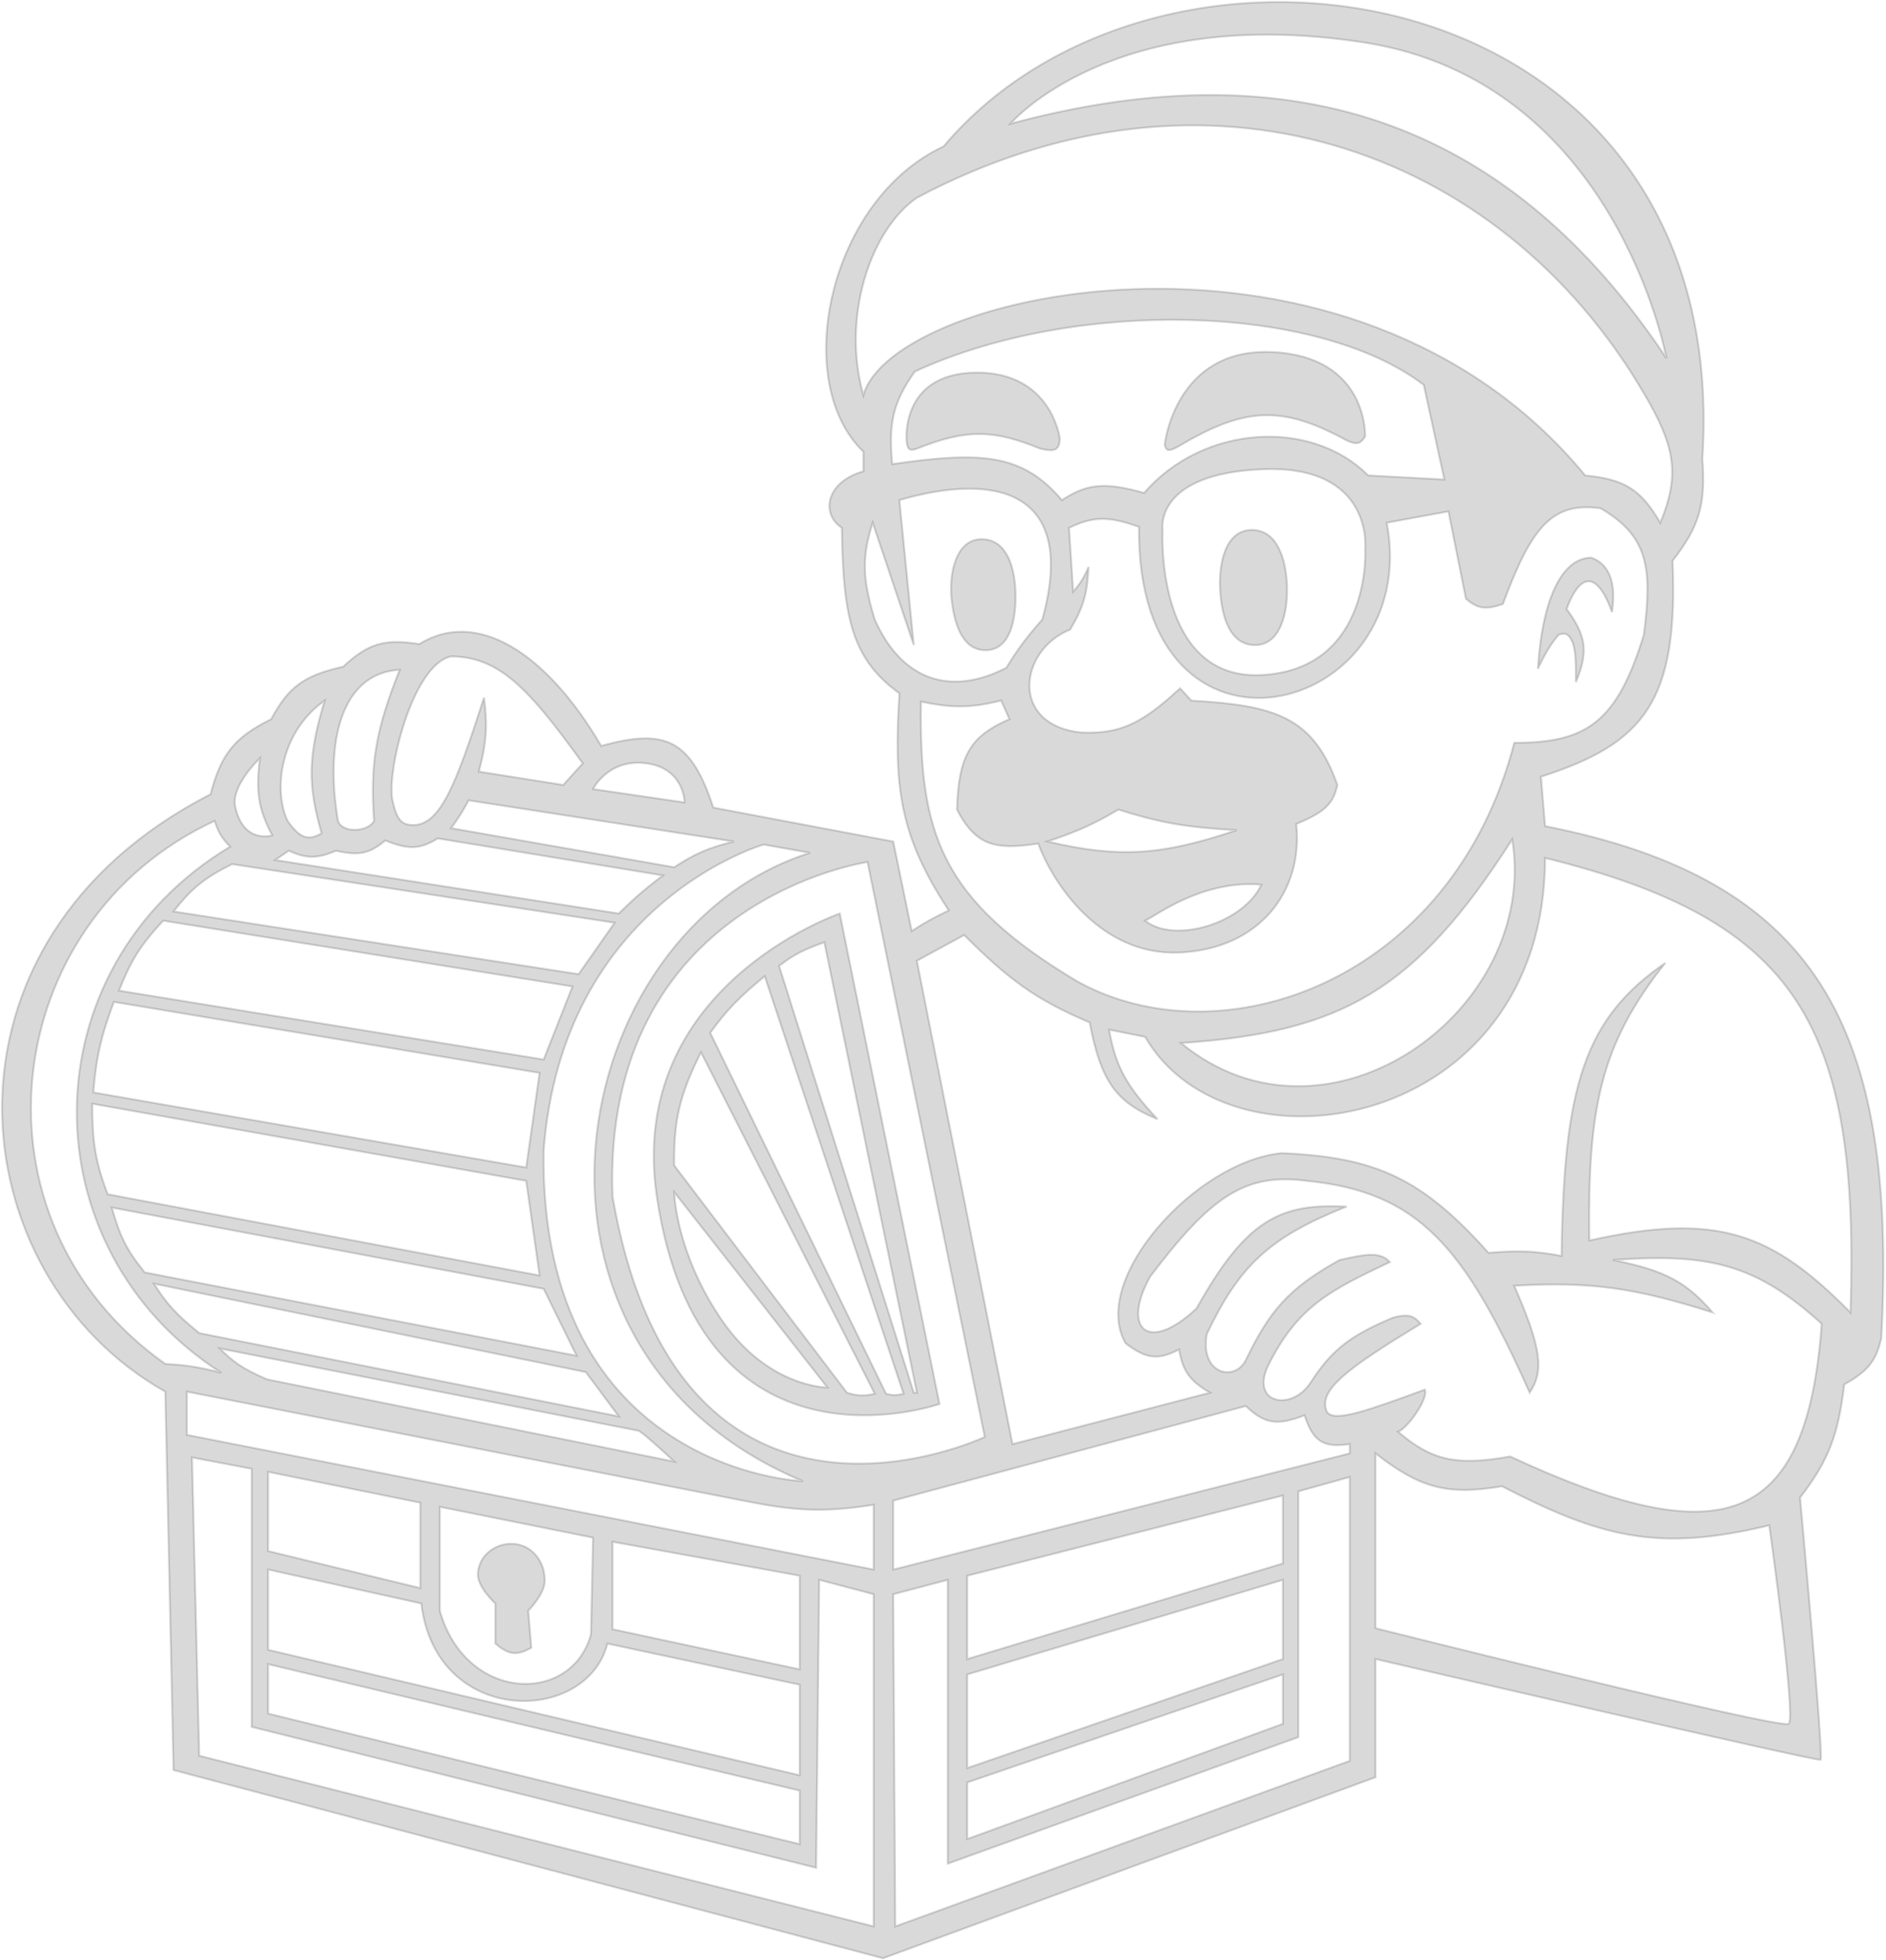
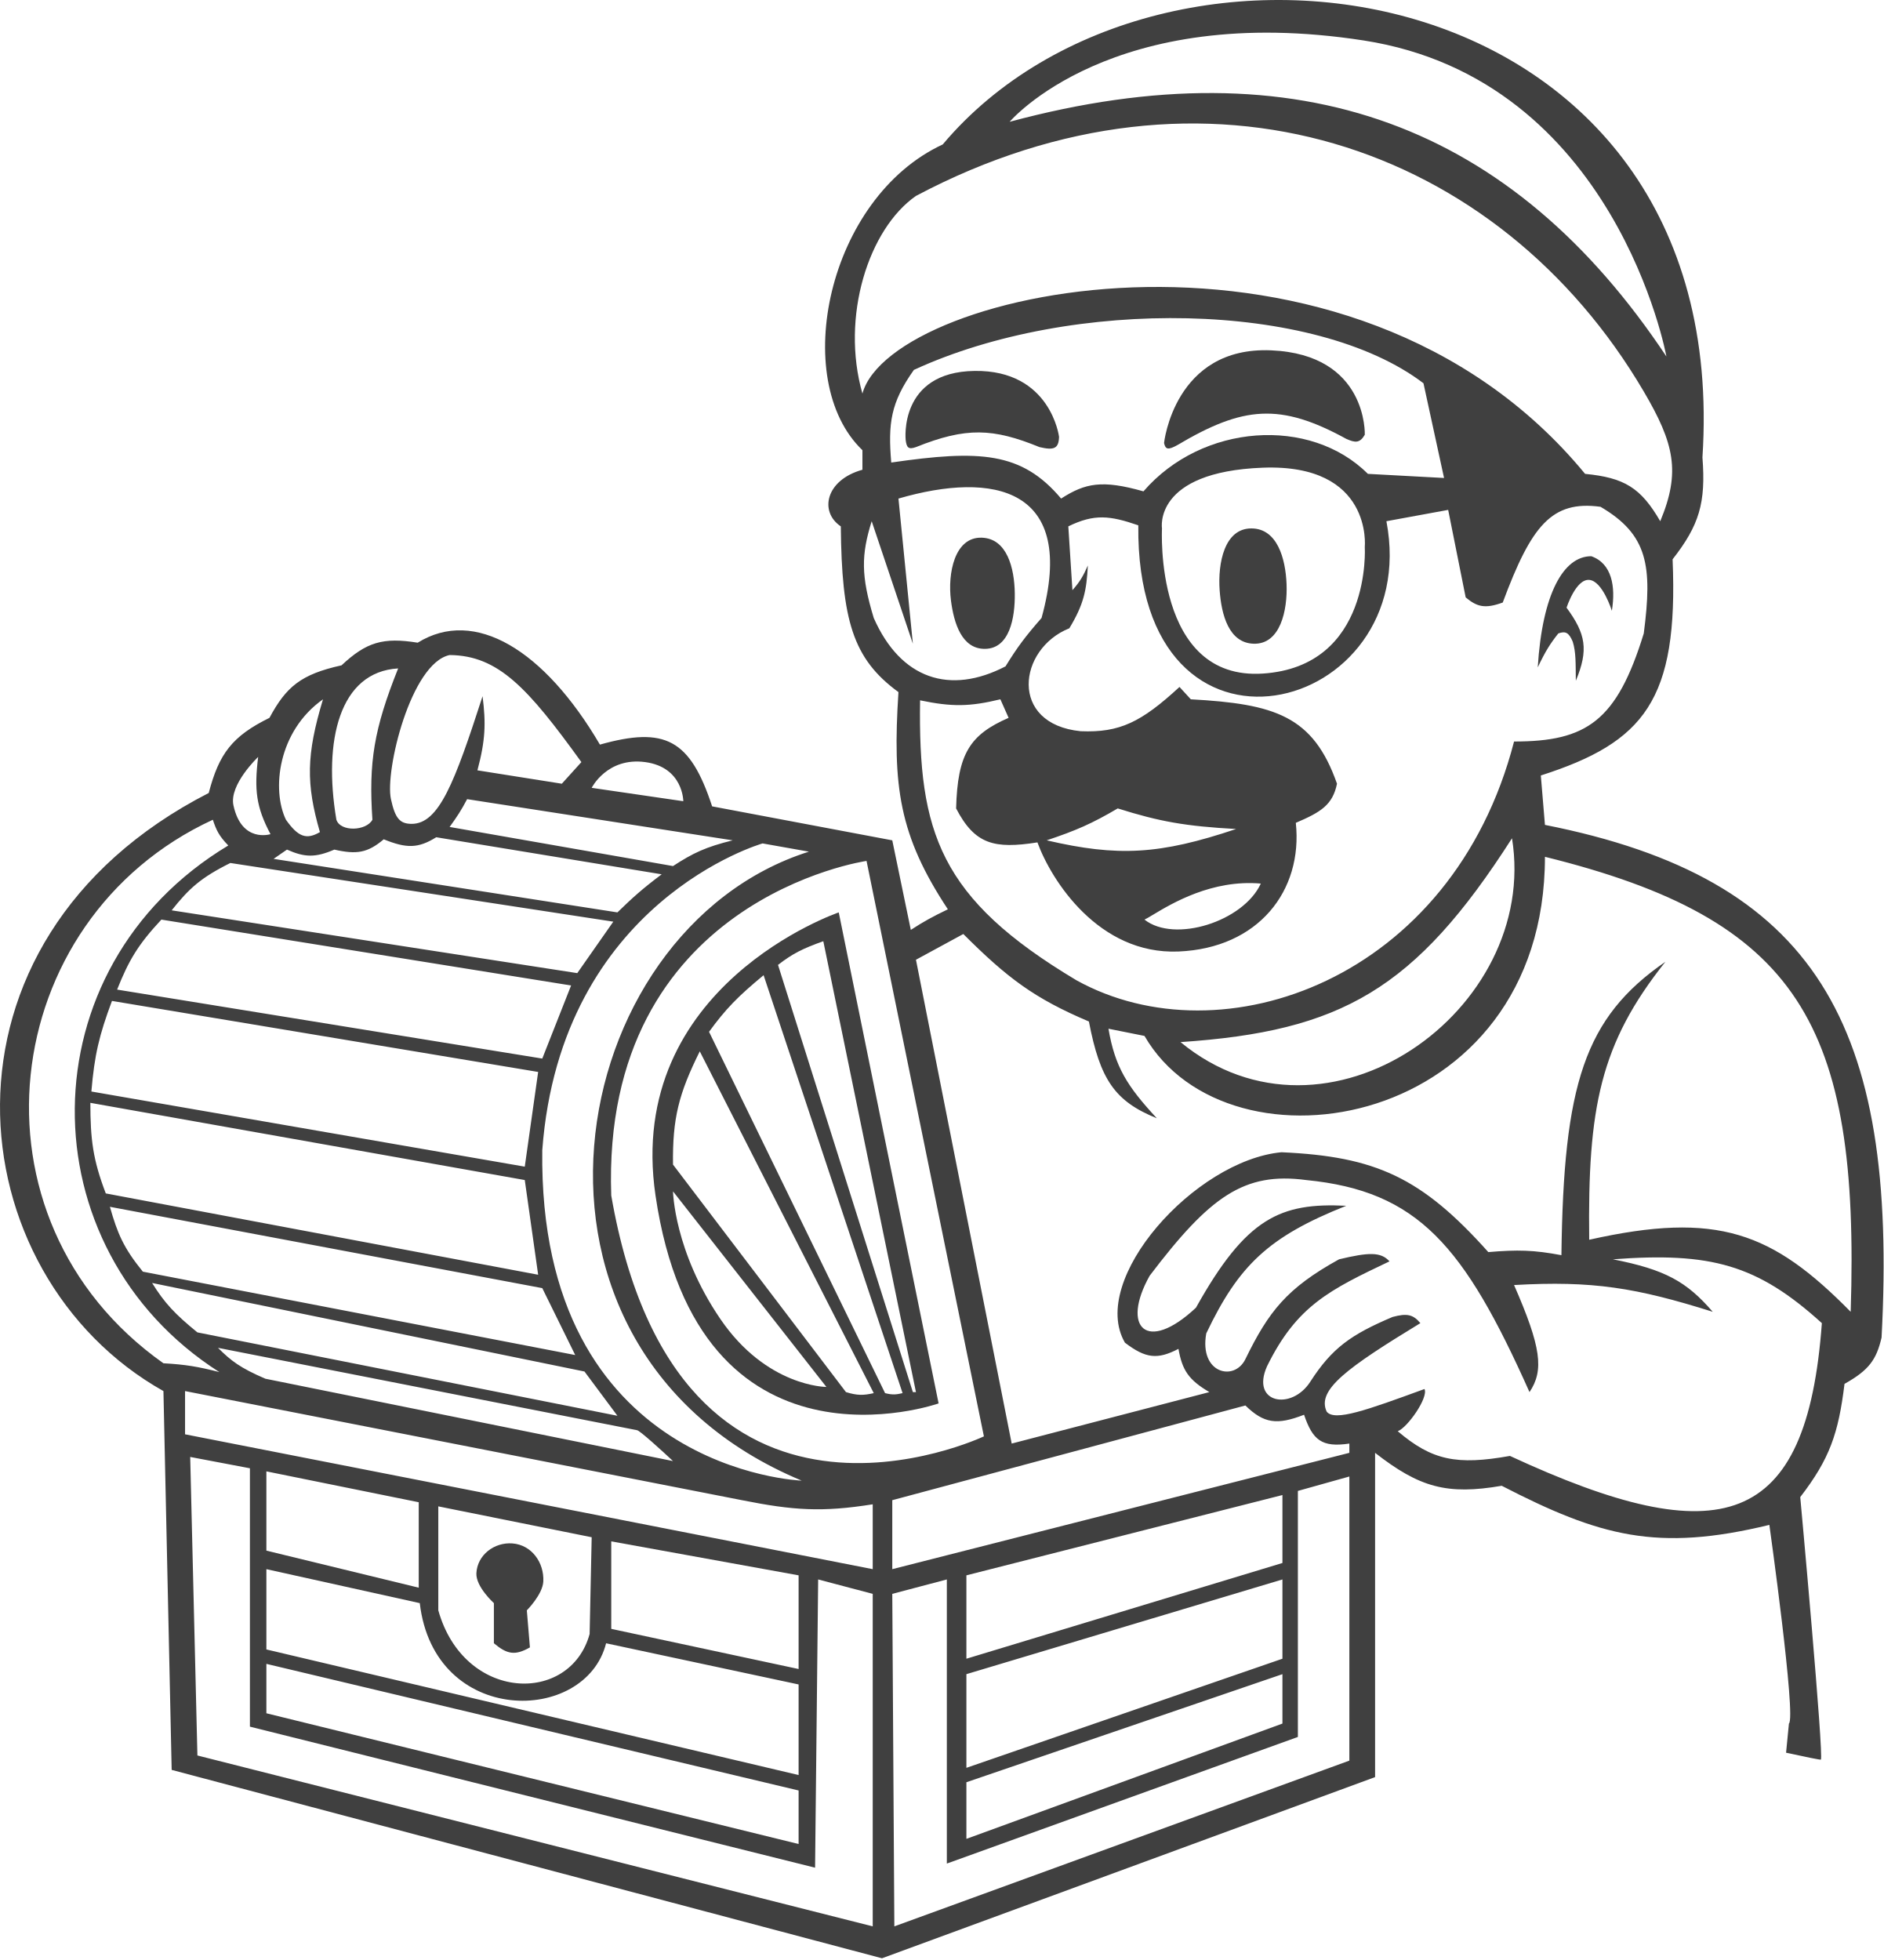
- <svg xmlns="http://www.w3.org/2000/svg" width="917" height="953" viewBox="0 0 917 953" fill="none">
-   <path d="M608.882 257.662C595.695 257.57 592.45 274.508 593.382 287.662C594.232 299.658 597.862 313.293 609.882 313.662C622.81 314.06 626.398 297.586 625.882 284.662C625.385 272.212 621.342 257.75 608.882 257.662Z" fill="black" fill-opacity="0.15" />
-   <path d="M477.882 262.162C464.616 261.704 461.197 279.496 462.882 292.662C464.306 303.785 468.169 316.239 479.382 316.162C491.35 316.08 494.054 301.129 493.882 289.162C493.706 276.907 490.131 262.585 477.882 262.162Z" fill="black" fill-opacity="0.15" />
-   <path d="M618.382 171.162C571.382 169.162 566.382 216.162 566.382 216.162C567.051 219.361 568.39 219.683 572.882 217.162C604.791 198.249 622.725 196.53 654.882 214.162C659.289 216.129 661.461 216.3 663.882 212.162C663.882 212.162 665.382 173.162 618.382 171.162Z" fill="black" fill-opacity="0.15" />
-   <path d="M474.382 181.162C437.382 181.662 440.882 214.662 440.882 214.662C441.335 218.43 442.254 219.466 445.882 218.162C470.26 208.371 483.362 208.968 505.882 218.162C513.016 219.841 515.203 218.86 515.382 213.162C515.382 213.162 511.382 180.662 474.382 181.162Z" fill="black" fill-opacity="0.15" />
-   <path fill-rule="evenodd" clip-rule="evenodd" d="M408.382 444.162L456.882 682.662C456.882 682.662 340.269 723.696 319.382 581.662C304.382 479.662 408.382 444.162 408.382 444.162ZM445.882 677.162L400.882 458.162C390.894 461.713 385.986 464.171 378.882 469.662L444.382 677.162H445.882ZM439.382 677.662L371.882 474.662C359.311 485.071 353.476 491.053 345.382 502.162L430.882 677.662C434.479 678.585 436.279 678.392 439.382 677.662ZM425.382 677.662L340.882 511.662C330.664 532.212 327.594 544.226 327.882 566.662L411.882 677.162C417.418 678.86 420.345 678.805 425.382 677.662ZM402.382 674.662L327.882 579.662C327.882 579.662 328.382 608.662 350.882 641.662C373.382 674.662 402.382 674.662 402.382 674.662Z" fill="black" fill-opacity="0.15" />
-   <path d="M240.882 799.162C247.309 804.533 251.12 805.278 258.382 801.162L256.882 783.162C256.882 783.162 264.567 775.451 264.882 769.162C265.347 759.873 259.157 751.36 249.882 750.662C241.032 749.996 232.805 756.297 232.382 765.162C232.069 771.718 240.882 779.662 240.882 779.662V799.162Z" fill="black" fill-opacity="0.15" />
-   <path d="M783.882 297.662C783.882 297.662 779.382 283.162 772.882 282.662C766.382 282.162 761.882 296.162 761.882 296.162C771.219 308.884 772.658 316.599 766.382 331.662C766.273 323.19 766.487 317.832 764.882 312.662C762.984 308.245 761.437 307.416 757.882 308.662C753.908 313.685 751.657 317.223 747.882 325.162C750.119 289.339 760.382 271.162 773.882 271.162C783.882 274.662 785.806 285.876 783.882 297.662Z" fill="black" fill-opacity="0.15" />
-   <path fill-rule="evenodd" clip-rule="evenodd" d="M80.38 676.663C-20.118 620.163 -38.119 458.163 102.38 386.163C107.392 367.022 113.778 358.582 131.882 349.662C139.997 334.566 147.149 328.509 166.882 324.162C178.97 312.838 187.081 310.46 203.882 313.162C231.544 295.985 265.382 316.662 292.382 362.662C324.002 353.787 336.18 360.015 346.882 392.662L434.382 409.162L443.382 452.662C449.857 448.462 453.849 446.301 461.382 442.662C437.619 406.714 434.433 382.86 437.382 337.162C415.038 320.889 409.837 302.009 409.382 256.662C398.882 249.662 401.882 234.162 419.882 229.162V219.662C384.382 185.662 402.882 97.162 458.882 71.163C565.382 -55.338 843.382 -14.338 827.882 223.163C829.581 245.224 826.391 256.026 813.382 272.663C816.245 341.103 799.626 361.531 749.382 377.663L751.382 401.663C882.882 427.663 922.977 498.223 914.882 650.663C912.373 661.443 908.755 666.513 896.882 673.163C893.923 697.332 889.667 709.602 875.382 728.163C875.382 728.163 887 854.662 885.382 855.663C883.764 856.664 668.882 806.663 668.882 806.663V864.163L429.382 952.163L84.382 860.663L80.38 676.663ZM332.882 390.162L288.382 383.662C288.382 383.662 295.882 368.662 314.382 371.162C332.882 373.662 332.882 390.162 332.882 390.162ZM273.882 381.662L283.382 371.162C257.331 335.076 243.032 319.379 219.382 319.162C200.522 323.149 187.882 375.445 190.882 389.162C192.931 398.533 195.197 401.107 200.882 401.162C214.231 401.204 221.817 381.053 235.382 339.162C237.032 352.28 236.828 360.4 232.882 375.162L273.882 381.662ZM194.382 325.662C182.578 355.187 180.012 371.248 181.882 399.162C178.882 404.662 166.382 405.162 164.382 399.162C157.882 360.662 165.903 327.306 194.382 325.662ZM157.882 340.662C149.706 367.702 149.643 381.792 156.382 405.162C149.762 409.029 145.791 407.477 139.882 399.162C132.882 384.662 135.908 356.178 157.882 340.662ZM126.382 368.662C124.451 384.629 125.379 392.958 132.382 406.162C132.382 406.162 118.382 410.662 114.382 392.162C112.204 382.09 126.382 368.662 126.382 368.662ZM104.382 399.162C106.052 404.194 107.317 406.974 111.882 411.662C13.001 471.09 13.381 607.333 107.541 667.445C97.256 664.802 91.18 663.763 80.38 663.162C-18.618 593.162 -0.618 447.662 104.382 399.162ZM327.882 421.662C337.617 415.315 343.761 412.391 356.882 409.162L227.882 389.162C224.971 394.666 223.054 397.59 219.382 402.662L327.882 421.662ZM322.382 425.662L212.882 407.662C204.109 413.128 198.462 413.155 187.382 408.662C179.538 415.29 174.21 416.122 163.382 413.662C154.195 417.624 149.026 417.5 140.382 413.662L133.882 418.162L300.882 444.162C308.382 436.882 312.86 432.815 322.382 425.662ZM112.882 420.162L298.882 448.662L281.382 473.662L84.382 443.162C92.752 432.593 98.54 427.297 112.882 420.162ZM79.382 447.662C68.084 459.79 63.595 467.324 57.882 481.662L264.382 515.162L278.382 479.662L79.382 447.662ZM262.382 521.662L255.882 567.662L45.382 531.162C46.886 513.31 49.208 503.724 55.382 487.162L262.382 521.662ZM255.882 574.162L262.382 620.162L52.382 580.662C46.086 564.178 44.915 554.446 44.882 536.662L255.882 574.162ZM264.382 626.662L280.382 659.162L70.382 618.662C60.957 607.069 58.039 600.043 54.382 587.162L264.382 626.662ZM284.882 667.162L300.882 688.662L96.882 648.162C85.885 639.21 80.889 633.832 74.882 624.162L284.882 667.162ZM310.382 695.662C311.582 695.662 322.548 705.662 327.882 710.662L129.882 670.662C117.645 665.387 113.235 661.999 106.882 655.662L310.382 695.662ZM90.882 676.663V697.662L424.882 763.162V731.662C400.25 735.574 386.326 734.637 361.382 729.662L90.882 676.663ZM424.882 775.162V936.662L96.882 853.662L93.382 708.662L122.382 714.162V839.662L396.882 908.162L398.382 768.162L424.882 775.162ZM297.882 749.662L388.882 766.162V811.662L297.882 792.162V749.662ZM388.882 819.162V863.162L130.382 802.162V763.162L204.882 779.662C211.882 839.662 285.382 838.739 295.382 799.162L388.882 819.162ZM130.382 715.662V754.162L204.382 772.162V730.662L130.382 715.662ZM213.882 732.662L288.382 747.662L287.382 794.662C277.882 829.162 226.382 827.662 213.882 783.162V732.662ZM421.882 419.162L478.882 698.662C478.882 698.662 330.382 769.162 297.882 581.662C292.882 437.662 421.882 419.162 421.882 419.162ZM434.382 729.662V763.162L656.382 706.662V702.162C642.959 704.171 638.55 700.446 634.382 688.162C621.209 693.302 614.869 692.416 605.882 683.662L434.382 729.662ZM434.382 775.162L460.882 768.162V906.162L631.382 844.662V725.162L656.382 718.162V856.162L435.382 936.662L434.382 775.162ZM470.382 766.162L623.882 727.162V760.162L470.382 806.663V766.162ZM470.382 814.162V859.662L623.882 806.663V768.162L470.382 814.162ZM470.382 866.662V894.162L623.882 838.162V814.162L470.382 866.662ZM668.882 791.662C668.882 791.662 866.264 841.162 869.882 838.162C873.5 835.162 860.382 741.662 860.382 741.662C805.869 754.897 778.044 747.242 730.382 722.662C703.87 727.221 690.508 723.534 668.882 706.662V791.662ZM751.382 417.162C874.447 447.572 904.39 498.153 899.882 638.162C861.831 599.504 835.256 589.175 772.882 603.162C772.103 539.177 778.099 508.061 809.882 468.162C770.456 495.307 760.401 527.942 759.382 610.662C745.927 608.126 738.136 607.949 723.882 609.162C691.422 572.858 669.17 562.709 623.382 560.662C581.382 564.662 529.591 622.499 547.382 653.162C557.555 660.914 563.245 661.414 573.382 656.162C575.211 666.582 578.345 671.248 588.382 677.162L492.382 702.162L445.882 467.162L468.882 454.662C490.271 476.033 503.335 485.911 529.882 497.162C535.307 525.388 542.465 535.903 562.882 544.162C548.461 528.593 542.554 519.278 539.382 500.662L556.882 504.162C597.882 575.162 751.382 549.662 751.382 417.162ZM735.382 408.162C688.303 481.727 652.376 501.909 574.382 507.162C645.382 565.662 748.882 491.662 735.382 408.162ZM784.382 612.662C831.903 609.096 854.467 615.181 885.882 643.662C878.562 743.601 836.882 755.662 734.382 708.162C708.539 712.765 696.558 710.351 679.882 696.162C684.546 694.487 694.871 679.857 692.882 675.662C664.829 685.908 649.267 691.548 645.382 686.662C640.38 676.06 655.492 665.247 690.882 643.662C687.373 639.485 684.455 638.764 677.382 640.662C657.185 649.219 647.96 655.735 637.382 672.162C628.31 686.25 608.382 682.662 616.382 664.662C630.829 635.178 646.979 627.408 675.882 613.662C671.677 608.95 665.669 609.249 651.382 612.662C625.987 626.685 617.156 638.034 605.882 661.162C600.52 672.162 583.382 668.162 586.882 648.662C602.624 615.63 617.079 601.699 654.882 586.662C622.866 585.083 606.294 592.432 581.882 636.162C557.882 658.662 545.382 645.662 559.382 620.662C588.667 582.071 605.273 570.158 635.382 574.162C689.752 579.504 712.125 606.064 743.882 677.162C751.017 666.539 749.559 655.3 736.382 625.162C774.598 622.985 795.695 626.449 832.882 638.162C820.16 623.448 809.818 617.666 784.382 612.662ZM736.382 361.162C771.666 361.18 786.272 351.23 799.382 308.662C803.671 275.713 801.324 260.642 778.382 247.162C754.696 243.936 744.803 256.245 730.882 293.662C722.353 296.728 718.516 295.881 712.882 291.162L704.382 248.662L674.382 254.162C692.382 348.662 552.382 384.662 553.882 256.162C540.086 251.395 532.539 250.496 519.882 256.662L521.882 287.662C525.521 283.541 527.078 280.847 529.382 275.662C528.725 287.664 527.498 294.367 520.382 306.162C495.382 316.162 490.882 352.662 525.882 356.162C544.815 356.94 555.285 351.8 573.882 334.662L579.382 340.662C620.134 342.917 638.79 348.605 650.382 381.662C648.258 392.012 642.51 395.468 630.382 400.662C633.882 433.662 612.182 461.562 573.382 463.162C534.582 464.762 511.548 428.495 504.882 410.162C483.908 413.452 474.491 411.169 465.382 393.662C466.076 366.939 472.178 357.835 490.882 349.662L486.882 340.662C471.834 344.307 463.309 344.356 447.882 341.162C446.945 405.324 457.282 437.374 523.882 477.162C594.382 516.162 706.382 477.162 736.382 361.162ZM543.882 393.662C564.231 400.071 576.78 402.308 601.382 403.662C564.125 416.161 543.975 417.195 509.382 409.162C523.724 404.367 531.335 401.039 543.882 393.662ZM702.382 233.162L692.382 187.162C639.882 147.162 521.882 145.162 444.882 180.662C433.536 196.623 432.288 206.737 433.882 225.662C476.771 219.448 497.221 220.37 516.382 243.162C528.107 235.624 536.289 233.949 556.382 239.662C584.882 206.662 637.382 203.162 665.382 231.162L702.382 233.162ZM424.382 254.162L444.382 313.662L437.382 243.162C483.439 229.762 524.382 237.662 506.882 301.162C499 310.156 495.164 315.279 489.382 324.662C462.382 338.662 438.487 330.874 425.382 301.162C419.121 280.557 419.277 270.507 424.382 254.162ZM565.382 257.662C565.382 257.662 561.382 331.662 614.382 328.162C667.382 324.662 663.882 266.662 663.882 266.662C663.882 266.662 667.882 226.162 614.382 228.162C560.882 230.162 565.382 257.662 565.382 257.662ZM419.882 192.162C433.882 140.662 656.882 92.662 770.882 231.162C789.934 233.021 797.946 237.878 807.382 254.162C817.422 230.17 814.148 216.3 799.382 191.162C728.893 71.163 586.382 21.662 445.882 96.162C422.882 112.162 409.223 154.822 419.882 192.162ZM491.382 60.162C632.382 22.162 735.882 62.162 810.382 174.162C810.382 174.162 785.882 39.662 663.382 20.662C540.882 1.662 491.382 60.162 491.382 60.162ZM130.382 809.162V833.162L388.882 896.662V870.662L130.382 809.162ZM561.056 445.289C559.217 446.394 557.808 447.241 556.882 447.662C571.382 459.162 604.882 448.662 613.382 430.162C589.683 428.083 570.133 439.833 561.056 445.289ZM393.882 414.662L371.382 410.662C371.382 410.662 273.382 438.662 264.382 559.662C262.382 715.662 390.382 720.162 390.382 720.162C236.882 656.162 273.882 452.662 393.882 414.662Z" fill="black" fill-opacity="0.15" />
-   <path d="M608.882 257.662C595.695 257.57 592.45 274.508 593.382 287.662C594.232 299.658 597.862 313.293 609.882 313.662C622.81 314.06 626.398 297.586 625.882 284.662C625.385 272.212 621.342 257.75 608.882 257.662Z" stroke="black" stroke-opacity="0.15" />
-   <path d="M477.882 262.162C464.616 261.704 461.197 279.496 462.882 292.662C464.306 303.785 468.169 316.239 479.382 316.162C491.35 316.08 494.054 301.129 493.882 289.162C493.706 276.907 490.131 262.585 477.882 262.162Z" stroke="black" stroke-opacity="0.15" />
-   <path d="M618.382 171.162C571.382 169.162 566.382 216.162 566.382 216.162C567.051 219.361 568.39 219.683 572.882 217.162C604.791 198.249 622.725 196.53 654.882 214.162C659.289 216.129 661.461 216.3 663.882 212.162C663.882 212.162 665.382 173.162 618.382 171.162Z" stroke="black" stroke-opacity="0.15" />
-   <path d="M474.382 181.162C437.382 181.662 440.882 214.662 440.882 214.662C441.335 218.43 442.254 219.466 445.882 218.162C470.26 208.371 483.362 208.968 505.882 218.162C513.016 219.841 515.203 218.86 515.382 213.162C515.382 213.162 511.382 180.662 474.382 181.162Z" stroke="black" stroke-opacity="0.15" />
-   <path fill-rule="evenodd" clip-rule="evenodd" d="M408.382 444.162L456.882 682.662C456.882 682.662 340.269 723.696 319.382 581.662C304.382 479.662 408.382 444.162 408.382 444.162ZM445.882 677.162L400.882 458.162C390.894 461.713 385.986 464.171 378.882 469.662L444.382 677.162H445.882ZM439.382 677.662L371.882 474.662C359.311 485.071 353.476 491.053 345.382 502.162L430.882 677.662C434.479 678.585 436.279 678.392 439.382 677.662ZM425.382 677.662L340.882 511.662C330.664 532.212 327.594 544.226 327.882 566.662L411.882 677.162C417.418 678.86 420.345 678.805 425.382 677.662ZM402.382 674.662L327.882 579.662C327.882 579.662 328.382 608.662 350.882 641.662C373.382 674.662 402.382 674.662 402.382 674.662Z" stroke="black" stroke-opacity="0.15" />
-   <path d="M240.882 799.162C247.309 804.533 251.12 805.278 258.382 801.162L256.882 783.162C256.882 783.162 264.567 775.451 264.882 769.162C265.347 759.873 259.157 751.36 249.882 750.662C241.032 749.996 232.805 756.297 232.382 765.162C232.069 771.718 240.882 779.662 240.882 779.662V799.162Z" stroke="black" stroke-opacity="0.15" />
-   <path d="M783.882 297.662C783.882 297.662 779.382 283.162 772.882 282.662C766.382 282.162 761.882 296.162 761.882 296.162C771.219 308.884 772.658 316.599 766.382 331.662C766.273 323.19 766.487 317.832 764.882 312.662C762.984 308.245 761.437 307.416 757.882 308.662C753.908 313.685 751.657 317.223 747.882 325.162C750.119 289.339 760.382 271.162 773.882 271.162C783.882 274.662 785.806 285.876 783.882 297.662Z" stroke="black" stroke-opacity="0.15" />
-   <path fill-rule="evenodd" clip-rule="evenodd" d="M80.38 676.663C-20.118 620.163 -38.119 458.163 102.38 386.163C107.392 367.022 113.778 358.582 131.882 349.662C139.997 334.566 147.149 328.509 166.882 324.162C178.97 312.838 187.081 310.46 203.882 313.162C231.544 295.985 265.382 316.662 292.382 362.662C324.002 353.787 336.18 360.015 346.882 392.662L434.382 409.162L443.382 452.662C449.857 448.462 453.849 446.301 461.382 442.662C437.619 406.714 434.433 382.86 437.382 337.162C415.038 320.889 409.837 302.009 409.382 256.662C398.882 249.662 401.882 234.162 419.882 229.162V219.662C384.382 185.662 402.882 97.162 458.882 71.163C565.382 -55.338 843.382 -14.338 827.882 223.163C829.581 245.224 826.391 256.026 813.382 272.663C816.245 341.103 799.626 361.531 749.382 377.663L751.382 401.663C882.882 427.663 922.977 498.223 914.882 650.663C912.373 661.443 908.755 666.513 896.882 673.163C893.923 697.332 889.667 709.602 875.382 728.163C875.382 728.163 887 854.662 885.382 855.663C883.764 856.664 668.882 806.663 668.882 806.663V864.163L429.382 952.163L84.382 860.663L80.38 676.663ZM332.882 390.162L288.382 383.662C288.382 383.662 295.882 368.662 314.382 371.162C332.882 373.662 332.882 390.162 332.882 390.162ZM273.882 381.662L283.382 371.162C257.331 335.076 243.032 319.379 219.382 319.162C200.522 323.149 187.882 375.445 190.882 389.162C192.931 398.533 195.197 401.107 200.882 401.162C214.231 401.204 221.817 381.053 235.382 339.162C237.032 352.28 236.828 360.4 232.882 375.162L273.882 381.662ZM194.382 325.662C182.578 355.187 180.012 371.248 181.882 399.162C178.882 404.662 166.382 405.162 164.382 399.162C157.882 360.662 165.903 327.306 194.382 325.662ZM157.882 340.662C149.706 367.702 149.643 381.792 156.382 405.162C149.762 409.029 145.791 407.477 139.882 399.162C132.882 384.662 135.908 356.178 157.882 340.662ZM126.382 368.662C124.451 384.629 125.379 392.958 132.382 406.162C132.382 406.162 118.382 410.662 114.382 392.162C112.204 382.09 126.382 368.662 126.382 368.662ZM104.382 399.162C106.052 404.194 107.317 406.974 111.882 411.662C13.001 471.09 13.381 607.333 107.541 667.445C97.256 664.802 91.18 663.763 80.38 663.162C-18.618 593.162 -0.618 447.662 104.382 399.162ZM327.882 421.662C337.617 415.315 343.761 412.391 356.882 409.162L227.882 389.162C224.971 394.666 223.054 397.59 219.382 402.662L327.882 421.662ZM322.382 425.662L212.882 407.662C204.109 413.128 198.462 413.155 187.382 408.662C179.538 415.29 174.21 416.122 163.382 413.662C154.195 417.624 149.026 417.5 140.382 413.662L133.882 418.162L300.882 444.162C308.382 436.882 312.86 432.815 322.382 425.662ZM112.882 420.162L298.882 448.662L281.382 473.662L84.382 443.162C92.752 432.593 98.54 427.297 112.882 420.162ZM79.382 447.662C68.084 459.79 63.595 467.324 57.882 481.662L264.382 515.162L278.382 479.662L79.382 447.662ZM262.382 521.662L255.882 567.662L45.382 531.162C46.886 513.31 49.208 503.724 55.382 487.162L262.382 521.662ZM255.882 574.162L262.382 620.162L52.382 580.662C46.086 564.178 44.915 554.446 44.882 536.662L255.882 574.162ZM264.382 626.662L280.382 659.162L70.382 618.662C60.957 607.069 58.039 600.043 54.382 587.162L264.382 626.662ZM284.882 667.162L300.882 688.662L96.882 648.162C85.885 639.21 80.889 633.832 74.882 624.162L284.882 667.162ZM310.382 695.662C311.582 695.662 322.548 705.662 327.882 710.662L129.882 670.662C117.645 665.387 113.235 661.999 106.882 655.662L310.382 695.662ZM90.882 676.663V697.662L424.882 763.162V731.662C400.25 735.574 386.326 734.637 361.382 729.662L90.882 676.663ZM424.882 775.162V936.662L96.882 853.662L93.382 708.662L122.382 714.162V839.662L396.882 908.162L398.382 768.162L424.882 775.162ZM297.882 749.662L388.882 766.162V811.662L297.882 792.162V749.662ZM388.882 819.162V863.162L130.382 802.162V763.162L204.882 779.662C211.882 839.662 285.382 838.739 295.382 799.162L388.882 819.162ZM130.382 715.662V754.162L204.382 772.162V730.662L130.382 715.662ZM213.882 732.662L288.382 747.662L287.382 794.662C277.882 829.162 226.382 827.662 213.882 783.162V732.662ZM421.882 419.162L478.882 698.662C478.882 698.662 330.382 769.162 297.882 581.662C292.882 437.662 421.882 419.162 421.882 419.162ZM434.382 729.662V763.162L656.382 706.662V702.162C642.959 704.171 638.55 700.446 634.382 688.162C621.209 693.302 614.869 692.416 605.882 683.662L434.382 729.662ZM434.382 775.162L460.882 768.162V906.162L631.382 844.662V725.162L656.382 718.162V856.162L435.382 936.662L434.382 775.162ZM470.382 766.162L623.882 727.162V760.162L470.382 806.663V766.162ZM470.382 814.162V859.662L623.882 806.663V768.162L470.382 814.162ZM470.382 866.662V894.162L623.882 838.162V814.162L470.382 866.662ZM668.882 791.662C668.882 791.662 866.264 841.162 869.882 838.162C873.5 835.162 860.382 741.662 860.382 741.662C805.869 754.897 778.044 747.242 730.382 722.662C703.87 727.221 690.508 723.534 668.882 706.662V791.662ZM751.382 417.162C874.447 447.572 904.39 498.153 899.882 638.162C861.831 599.504 835.256 589.175 772.882 603.162C772.103 539.177 778.099 508.061 809.882 468.162C770.456 495.307 760.401 527.942 759.382 610.662C745.927 608.126 738.136 607.949 723.882 609.162C691.422 572.858 669.17 562.709 623.382 560.662C581.382 564.662 529.591 622.499 547.382 653.162C557.555 660.914 563.245 661.414 573.382 656.162C575.211 666.582 578.345 671.248 588.382 677.162L492.382 702.162L445.882 467.162L468.882 454.662C490.271 476.033 503.335 485.911 529.882 497.162C535.307 525.388 542.465 535.903 562.882 544.162C548.461 528.593 542.554 519.278 539.382 500.662L556.882 504.162C597.882 575.162 751.382 549.662 751.382 417.162ZM735.382 408.162C688.303 481.727 652.376 501.909 574.382 507.162C645.382 565.662 748.882 491.662 735.382 408.162ZM784.382 612.662C831.903 609.096 854.467 615.181 885.882 643.662C878.562 743.601 836.882 755.662 734.382 708.162C708.539 712.765 696.558 710.351 679.882 696.162C684.546 694.487 694.871 679.857 692.882 675.662C664.829 685.908 649.267 691.548 645.382 686.662C640.38 676.06 655.492 665.247 690.882 643.662C687.373 639.485 684.455 638.764 677.382 640.662C657.185 649.219 647.96 655.735 637.382 672.162C628.31 686.25 608.382 682.662 616.382 664.662C630.829 635.178 646.979 627.408 675.882 613.662C671.677 608.95 665.669 609.249 651.382 612.662C625.987 626.685 617.156 638.034 605.882 661.162C600.52 672.162 583.382 668.162 586.882 648.662C602.624 615.63 617.079 601.699 654.882 586.662C622.866 585.083 606.294 592.432 581.882 636.162C557.882 658.662 545.382 645.662 559.382 620.662C588.667 582.071 605.273 570.158 635.382 574.162C689.752 579.504 712.125 606.064 743.882 677.162C751.017 666.539 749.559 655.3 736.382 625.162C774.598 622.985 795.695 626.449 832.882 638.162C820.16 623.448 809.818 617.666 784.382 612.662ZM736.382 361.162C771.666 361.18 786.272 351.23 799.382 308.662C803.671 275.713 801.324 260.642 778.382 247.162C754.696 243.936 744.803 256.245 730.882 293.662C722.353 296.728 718.516 295.881 712.882 291.162L704.382 248.662L674.382 254.162C692.382 348.662 552.382 384.662 553.882 256.162C540.086 251.395 532.539 250.496 519.882 256.662L521.882 287.662C525.521 283.541 527.078 280.847 529.382 275.662C528.725 287.664 527.498 294.367 520.382 306.162C495.382 316.162 490.882 352.662 525.882 356.162C544.815 356.94 555.285 351.8 573.882 334.662L579.382 340.662C620.134 342.917 638.79 348.605 650.382 381.662C648.258 392.012 642.51 395.468 630.382 400.662C633.882 433.662 612.182 461.562 573.382 463.162C534.582 464.762 511.548 428.495 504.882 410.162C483.908 413.452 474.491 411.169 465.382 393.662C466.076 366.939 472.178 357.835 490.882 349.662L486.882 340.662C471.834 344.307 463.309 344.356 447.882 341.162C446.945 405.324 457.282 437.374 523.882 477.162C594.382 516.162 706.382 477.162 736.382 361.162ZM543.882 393.662C564.231 400.071 576.78 402.308 601.382 403.662C564.125 416.161 543.975 417.195 509.382 409.162C523.724 404.367 531.335 401.039 543.882 393.662ZM702.382 233.162L692.382 187.162C639.882 147.162 521.882 145.162 444.882 180.662C433.536 196.623 432.288 206.737 433.882 225.662C476.771 219.448 497.221 220.37 516.382 243.162C528.107 235.624 536.289 233.949 556.382 239.662C584.882 206.662 637.382 203.162 665.382 231.162L702.382 233.162ZM424.382 254.162L444.382 313.662L437.382 243.162C483.439 229.762 524.382 237.662 506.882 301.162C499 310.156 495.164 315.279 489.382 324.662C462.382 338.662 438.487 330.874 425.382 301.162C419.121 280.557 419.277 270.507 424.382 254.162ZM565.382 257.662C565.382 257.662 561.382 331.662 614.382 328.162C667.382 324.662 663.882 266.662 663.882 266.662C663.882 266.662 667.882 226.162 614.382 228.162C560.882 230.162 565.382 257.662 565.382 257.662ZM419.882 192.162C433.882 140.662 656.882 92.662 770.882 231.162C789.934 233.021 797.946 237.878 807.382 254.162C817.422 230.17 814.148 216.3 799.382 191.162C728.893 71.163 586.382 21.662 445.882 96.162C422.882 112.162 409.223 154.822 419.882 192.162ZM491.382 60.162C632.382 22.162 735.882 62.162 810.382 174.162C810.382 174.162 785.882 39.662 663.382 20.662C540.882 1.662 491.382 60.162 491.382 60.162ZM130.382 809.162V833.162L388.882 896.662V870.662L130.382 809.162ZM561.056 445.289C559.217 446.394 557.808 447.241 556.882 447.662C571.382 459.162 604.882 448.662 613.382 430.162C589.683 428.083 570.133 439.833 561.056 445.289ZM393.882 414.662L371.382 410.662C371.382 410.662 273.382 438.662 264.382 559.662C262.382 715.662 390.382 720.162 390.382 720.162C236.882 656.162 273.882 452.662 393.882 414.662Z" stroke="black" stroke-opacity="0.15" />
+ <svg xmlns="http://www.w3.org/2000/svg" width="915" height="952" viewBox="0 0 915 952" fill="none">
+   <path d="M607.882 256.662C594.695 256.57 591.45 273.508 592.382 286.662C593.232 298.658 596.862 312.293 608.882 312.662C621.81 313.06 625.398 296.586 624.882 283.662C624.385 271.212 620.342 256.75 607.882 256.662Z" fill="black" fill-opacity="0.75" />
+   <path d="M476.882 261.162C463.616 260.704 460.197 278.496 461.882 291.662C463.306 302.785 467.169 315.239 478.382 315.162C490.35 315.08 493.054 300.129 492.882 288.162C492.706 275.907 489.131 261.585 476.882 261.162Z" fill="black" fill-opacity="0.75" />
+   <path d="M617.382 170.162C570.382 168.162 565.382 215.162 565.382 215.162C566.051 218.361 567.39 218.683 571.882 216.162C603.791 197.249 621.725 195.53 653.882 213.162C658.289 215.129 660.461 215.3 662.882 211.162C662.882 211.162 664.382 172.162 617.382 170.162Z" fill="black" fill-opacity="0.75" />
+   <path d="M473.382 180.162C436.382 180.662 439.882 213.662 439.882 213.662C440.334 217.43 441.254 218.466 444.882 217.162C469.26 207.371 482.362 207.968 504.882 217.162C512.016 218.841 514.203 217.86 514.382 212.162C514.382 212.162 510.382 179.662 473.382 180.162Z" fill="black" fill-opacity="0.75" />
+   <path fill-rule="evenodd" clip-rule="evenodd" d="M407.382 443.162L455.882 681.662C455.882 681.662 339.269 722.696 318.382 580.662C303.382 478.662 407.382 443.162 407.382 443.162ZM444.882 676.162L399.882 457.162C389.894 460.713 384.986 463.171 377.882 468.662L443.382 676.162H444.882ZM438.382 676.662L370.882 473.662C358.311 484.071 352.476 490.053 344.382 501.162L429.882 676.662C433.479 677.585 435.279 677.392 438.382 676.662ZM424.382 676.662L339.882 510.662C329.664 531.212 326.594 543.226 326.882 565.662L410.882 676.162C416.418 677.86 419.345 677.805 424.382 676.662ZM401.382 673.662L326.882 578.662C326.882 578.662 327.382 607.662 349.882 640.662C372.382 673.662 401.382 673.662 401.382 673.662Z" fill="black" fill-opacity="0.75" />
+   <path d="M239.882 798.162C246.309 803.533 250.12 804.278 257.382 800.162L255.882 782.162C255.882 782.162 263.567 774.451 263.882 768.162C264.347 758.873 258.157 750.36 248.882 749.662C240.032 748.996 231.805 755.297 231.382 764.162C231.069 770.718 239.882 778.662 239.882 778.662V798.162Z" fill="black" fill-opacity="0.75" />
+   <path d="M782.882 296.662C782.882 296.662 778.382 282.162 771.882 281.662C765.382 281.162 760.882 295.162 760.882 295.162C770.219 307.884 771.658 315.599 765.382 330.662C765.273 322.19 765.487 316.832 763.882 311.662C761.984 307.245 760.437 306.416 756.882 307.662C752.908 312.685 750.657 316.223 746.882 324.162C749.119 288.339 759.382 270.162 772.882 270.162C782.882 273.662 784.806 284.877 782.882 296.662Z" fill="black" fill-opacity="0.75" />
+   <path fill-rule="evenodd" clip-rule="evenodd" d="M101.38 385.163C-39.119 457.163 -21.118 619.163 79.38 675.663L83.382 859.663L428.382 951.163L667.882 863.163V805.663V790.662V705.662C689.508 722.534 702.87 726.221 729.382 721.662C777.044 746.242 804.869 753.897 859.382 740.662C859.382 740.662 872.5 834.162 868.882 837.162L867.5 851.319C877.803 853.557 884.11 854.831 884.382 854.663C886 853.662 874.382 727.163 874.382 727.163C888.667 708.602 892.923 696.332 895.882 672.163C907.755 665.513 911.373 660.443 913.882 649.663C921.977 497.223 881.882 426.663 750.382 400.663L748.382 376.663C798.626 360.531 815.245 340.103 812.382 271.663C825.391 255.026 828.581 244.224 826.882 222.163C842.382 -15.338 564.382 -56.338 457.882 70.163C401.882 96.162 383.382 184.662 418.882 218.662V228.162C400.882 233.162 397.882 248.662 408.382 255.662C408.837 301.009 414.038 319.889 436.382 336.162C433.433 381.86 436.619 405.714 460.382 441.662C452.849 445.301 448.857 447.462 442.382 451.662L433.382 408.162L345.882 391.662C335.18 359.015 323.002 352.787 291.382 361.662C264.382 315.662 230.544 294.985 202.882 312.162C186.081 309.46 177.97 311.838 165.882 323.162C146.149 327.509 138.997 333.566 130.882 348.662C112.778 357.582 106.392 366.022 101.38 385.163ZM287.382 382.662L331.882 389.162C331.882 389.162 331.882 372.662 313.382 370.162C294.882 367.662 287.382 382.662 287.382 382.662ZM282.382 370.162L272.882 380.662L231.882 374.162C235.828 359.4 236.032 351.28 234.382 338.162C220.817 380.053 213.231 400.204 199.882 400.162C194.197 400.107 191.931 397.533 189.882 388.162C186.882 374.445 199.522 322.149 218.382 318.162C242.032 318.379 256.331 334.076 282.382 370.162ZM180.882 398.162C179.012 370.248 181.578 354.187 193.382 324.662C164.903 326.306 156.882 359.662 163.382 398.162C165.382 404.162 177.882 403.662 180.882 398.162ZM155.382 404.162C148.643 380.792 148.706 366.702 156.882 339.662C134.908 355.178 131.882 383.662 138.882 398.162C144.791 406.477 148.762 408.029 155.382 404.162ZM131.382 405.162C124.379 391.958 123.451 383.629 125.382 367.662C125.382 367.662 111.204 381.09 113.382 391.162C117.382 409.662 131.382 405.162 131.382 405.162ZM110.882 410.662C106.317 405.974 105.052 403.194 103.382 398.162C-1.618 446.662 -19.618 592.162 79.38 662.162C90.18 662.763 96.256 663.802 106.541 666.445C12.381 606.333 12.001 470.09 110.882 410.662ZM355.882 408.162C342.761 411.391 336.617 414.315 326.882 420.662L218.382 401.662C222.054 396.59 223.971 393.666 226.882 388.162L355.882 408.162ZM211.882 406.662L321.382 424.662C311.86 431.815 307.382 435.882 299.882 443.162L132.882 417.162L139.382 412.662C148.026 416.5 153.195 416.624 162.382 412.662C173.21 415.122 178.538 414.29 186.382 407.662C197.462 412.155 203.109 412.128 211.882 406.662ZM297.882 447.662L111.882 419.162C97.54 426.297 91.752 431.593 83.382 442.162L280.382 472.662L297.882 447.662ZM56.882 480.662C62.595 466.324 67.084 458.79 78.382 446.662L277.382 478.662L263.382 514.162L56.882 480.662ZM254.882 566.662L261.382 520.662L54.382 486.162C48.208 502.724 45.886 512.31 44.382 530.162L254.882 566.662ZM261.382 619.162L254.882 573.162L43.882 535.662C43.915 553.446 45.086 563.178 51.382 579.662L261.382 619.162ZM279.382 658.162L263.382 625.662L53.382 586.162C57.039 599.043 59.957 606.069 69.382 617.662L279.382 658.162ZM299.882 687.662L283.882 666.162L73.882 623.162C79.889 632.832 84.885 638.21 95.882 647.162L299.882 687.662ZM326.882 709.662C321.549 704.662 310.582 694.662 309.382 694.662L105.882 654.662C112.235 660.999 116.645 664.387 128.882 669.662L326.882 709.662ZM89.882 696.662V675.663L360.382 728.662C385.326 733.637 399.25 734.574 423.882 730.662V762.162L89.882 696.662ZM423.882 935.662V774.162L397.382 767.162L395.882 907.162L121.382 838.662V713.162L92.382 707.662L95.882 852.662L423.882 935.662ZM387.882 765.162L296.882 748.662V791.162L387.882 810.662V765.162ZM387.882 862.162V818.162L294.382 798.162C284.382 837.739 210.882 838.662 203.882 778.662L129.382 762.162V801.162L387.882 862.162ZM129.382 753.162V714.662L203.382 729.662V771.162L129.382 753.162ZM287.382 746.662L212.882 731.662V782.162C225.382 826.662 276.882 828.162 286.382 793.662L287.382 746.662ZM477.882 697.662L420.882 418.162C420.882 418.162 291.882 436.662 296.882 580.662C329.382 768.162 477.882 697.662 477.882 697.662ZM433.382 762.162V728.662L604.882 682.662C613.869 691.416 620.209 692.302 633.382 687.162C637.55 699.446 641.959 703.171 655.382 701.162V705.662L433.382 762.162ZM459.882 767.162L433.382 774.162L434.382 935.662L655.382 855.162V717.162L630.382 724.162V843.662L459.882 905.162V767.162ZM622.882 726.162L469.382 765.162V805.663L622.882 759.162V726.162ZM469.382 858.662V813.162L622.882 767.162V805.663L469.382 858.662ZM469.382 893.162V865.662L622.882 813.162V837.162L469.382 893.162ZM898.882 637.162C903.39 497.153 873.447 446.572 750.382 416.162C750.382 548.662 596.882 574.162 555.882 503.162L538.382 499.662C541.554 518.278 547.461 527.593 561.882 543.162C541.465 534.903 534.307 524.388 528.882 496.162C502.335 484.911 489.271 475.033 467.882 453.662L444.882 466.162L491.382 701.162L587.382 676.162C577.345 670.248 574.211 665.582 572.382 655.162C562.245 660.414 556.555 659.914 546.382 652.162C528.591 621.499 580.382 563.662 622.382 559.662C668.17 561.709 690.422 571.858 722.882 608.162C737.136 606.949 744.927 607.126 758.382 609.662C759.401 526.942 769.456 494.307 808.882 467.162C777.099 507.061 771.103 538.177 771.882 602.162C834.256 588.175 860.831 598.504 898.882 637.162ZM734.382 407.162C687.303 480.727 651.376 500.909 573.382 506.162C644.382 564.662 747.882 490.662 734.382 407.162ZM884.882 642.662C853.467 614.181 830.903 608.096 783.382 611.662C808.818 616.666 819.16 622.448 831.882 637.162C794.695 625.449 773.598 621.985 735.382 624.162C748.559 654.3 750.017 665.539 742.882 676.162C711.125 605.064 688.752 578.504 634.382 573.162C604.273 569.158 587.667 581.071 558.382 619.662C544.382 644.662 556.882 657.662 580.882 635.162C605.294 591.432 621.866 584.083 653.882 585.662C616.079 600.699 601.624 614.63 585.882 647.662C582.382 667.162 599.52 671.162 604.882 660.162C616.156 637.034 624.987 625.684 650.382 611.662C664.669 608.249 670.676 607.95 674.882 612.662C645.979 626.408 629.829 634.178 615.382 663.662C607.382 681.662 627.31 685.25 636.382 671.162C646.96 654.735 656.185 648.219 676.382 639.662C683.455 637.764 686.373 638.485 689.882 642.662C654.492 664.247 639.38 675.06 644.382 685.662C648.267 690.548 663.829 684.908 691.882 674.662C693.871 678.857 683.546 693.487 678.882 695.162C695.558 709.351 707.539 711.765 733.382 707.162C835.882 754.662 877.562 742.601 884.882 642.662ZM798.382 307.662C785.272 350.23 770.666 360.18 735.382 360.162C705.382 476.162 593.382 515.162 522.882 476.162C456.282 436.374 445.945 404.324 446.882 340.162C462.309 343.356 470.834 343.307 485.882 339.662L489.882 348.662C471.179 356.835 465.076 365.939 464.382 392.662C473.491 410.169 482.908 412.452 503.882 409.162C510.549 427.495 533.582 463.762 572.382 462.162C611.182 460.562 632.882 432.662 629.382 399.662C641.51 394.468 647.258 391.012 649.382 380.662C637.79 347.605 619.134 341.917 578.382 339.662L572.882 333.662C554.285 350.8 543.815 355.94 524.882 355.162C489.882 351.662 494.382 315.162 519.382 305.162C526.498 293.367 527.725 286.664 528.382 274.662C526.078 279.847 524.521 282.541 520.882 286.662L518.882 255.662C531.539 249.496 539.086 250.395 552.882 255.162C551.382 383.662 691.382 347.662 673.382 253.162L703.382 247.662L711.882 290.162C717.516 294.881 721.353 295.728 729.882 292.662C743.803 255.245 753.696 242.936 777.382 246.162C800.324 259.642 802.671 274.713 798.382 307.662ZM600.382 402.662C575.78 401.308 563.231 399.071 542.882 392.662C530.335 400.039 522.724 403.367 508.382 408.162C542.975 416.195 563.125 415.161 600.382 402.662ZM691.382 186.162L701.382 232.162L664.382 230.162C636.382 202.162 583.882 205.662 555.382 238.662C535.289 232.949 527.107 234.624 515.382 242.162C496.221 219.37 475.771 218.448 432.882 224.662C431.288 205.737 432.536 195.623 443.882 179.662C520.882 144.162 638.882 146.162 691.382 186.162ZM443.382 312.662L423.382 253.162C418.277 269.507 418.121 279.557 424.382 300.162C437.487 329.874 461.382 337.662 488.382 323.662C494.164 314.279 498 309.156 505.882 300.162C523.382 236.662 482.439 228.762 436.382 242.162L443.382 312.662ZM613.382 327.162C560.382 330.662 564.382 256.662 564.382 256.662C564.382 256.662 559.882 229.162 613.382 227.162C666.882 225.162 662.882 265.662 662.882 265.662C662.882 265.662 666.382 323.662 613.382 327.162ZM769.882 230.162C655.882 91.662 432.882 139.662 418.882 191.162C408.223 153.822 421.882 111.162 444.882 95.162C585.382 20.662 727.893 70.163 798.382 190.162C813.148 215.3 816.422 229.17 806.382 253.162C796.946 236.878 788.934 232.021 769.882 230.162ZM809.382 173.162C734.882 61.162 631.382 21.162 490.382 59.162C490.382 59.162 539.882 0.662 662.382 19.662C784.882 38.662 809.382 173.162 809.382 173.162ZM129.382 832.162V808.162L387.882 869.662V895.662L129.382 832.162ZM555.882 446.662C556.808 446.241 558.217 445.394 560.056 444.289C569.133 438.833 588.683 427.083 612.382 429.162C603.882 447.662 570.382 458.162 555.882 446.662ZM370.382 409.662L392.882 413.662C272.882 451.662 235.882 655.162 389.382 719.162C389.382 719.162 261.382 714.662 263.382 558.662C272.382 437.662 370.382 409.662 370.382 409.662Z" fill="black" fill-opacity="0.75" />
</svg>
